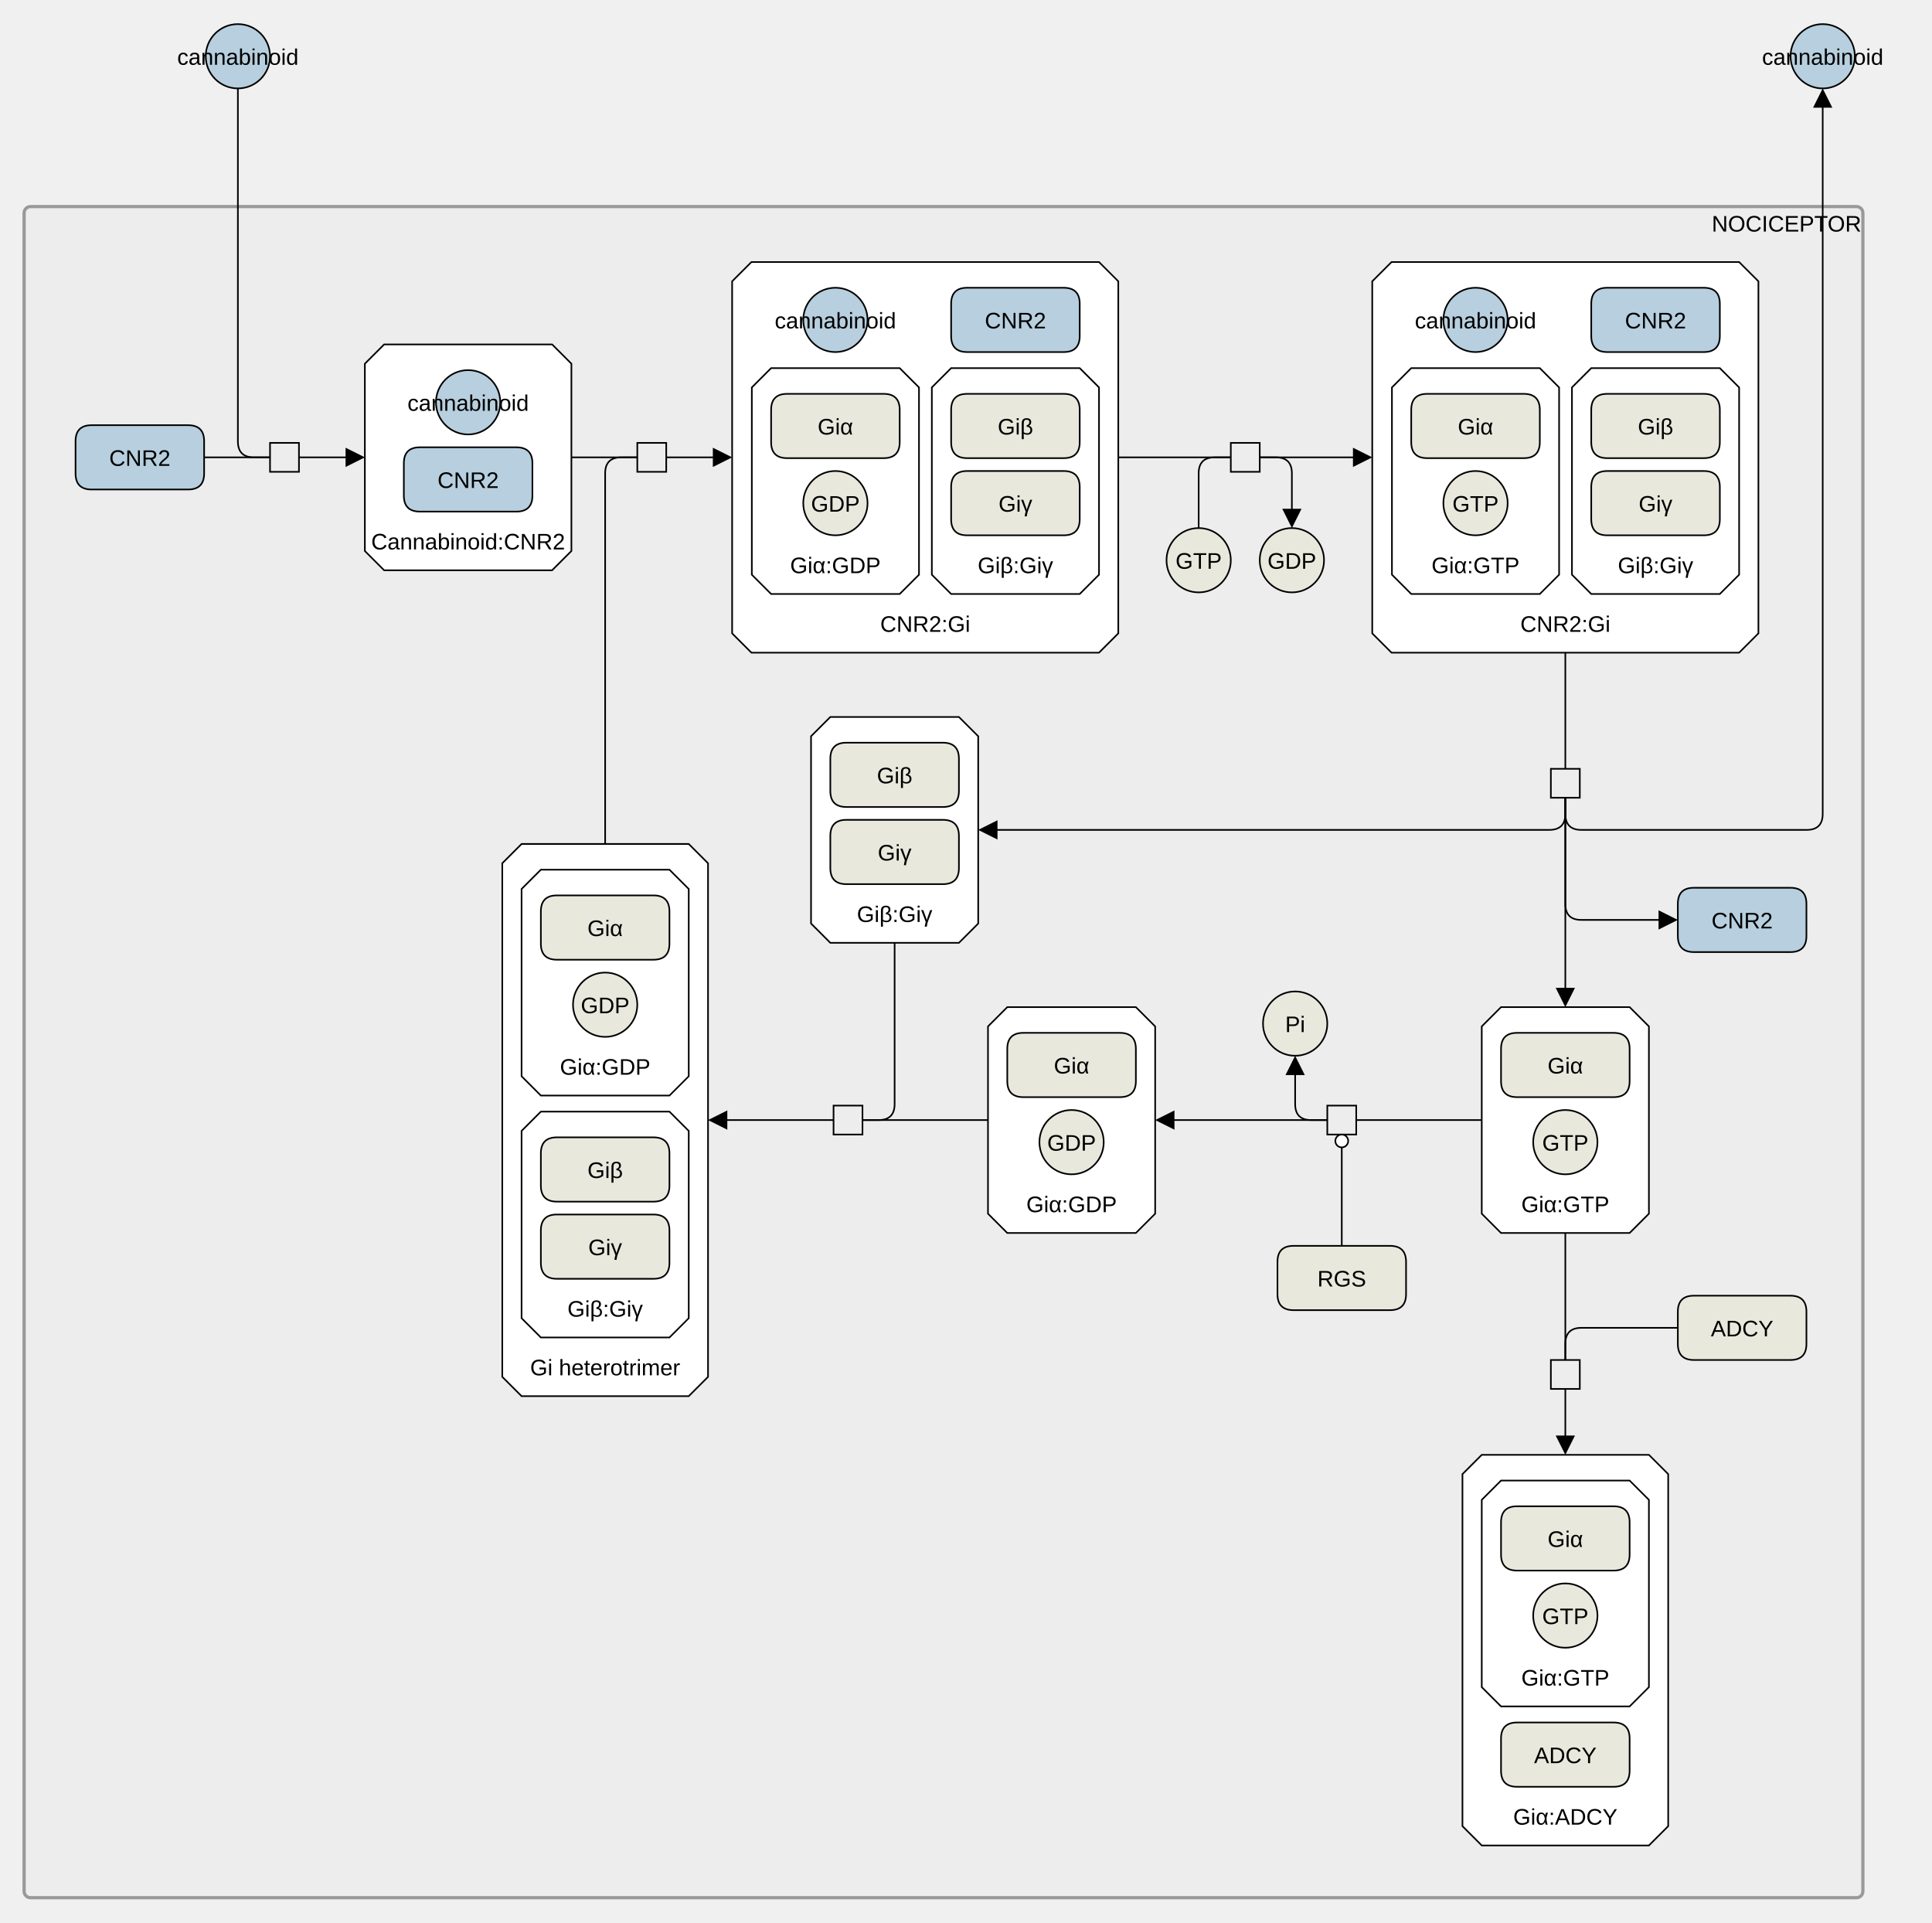
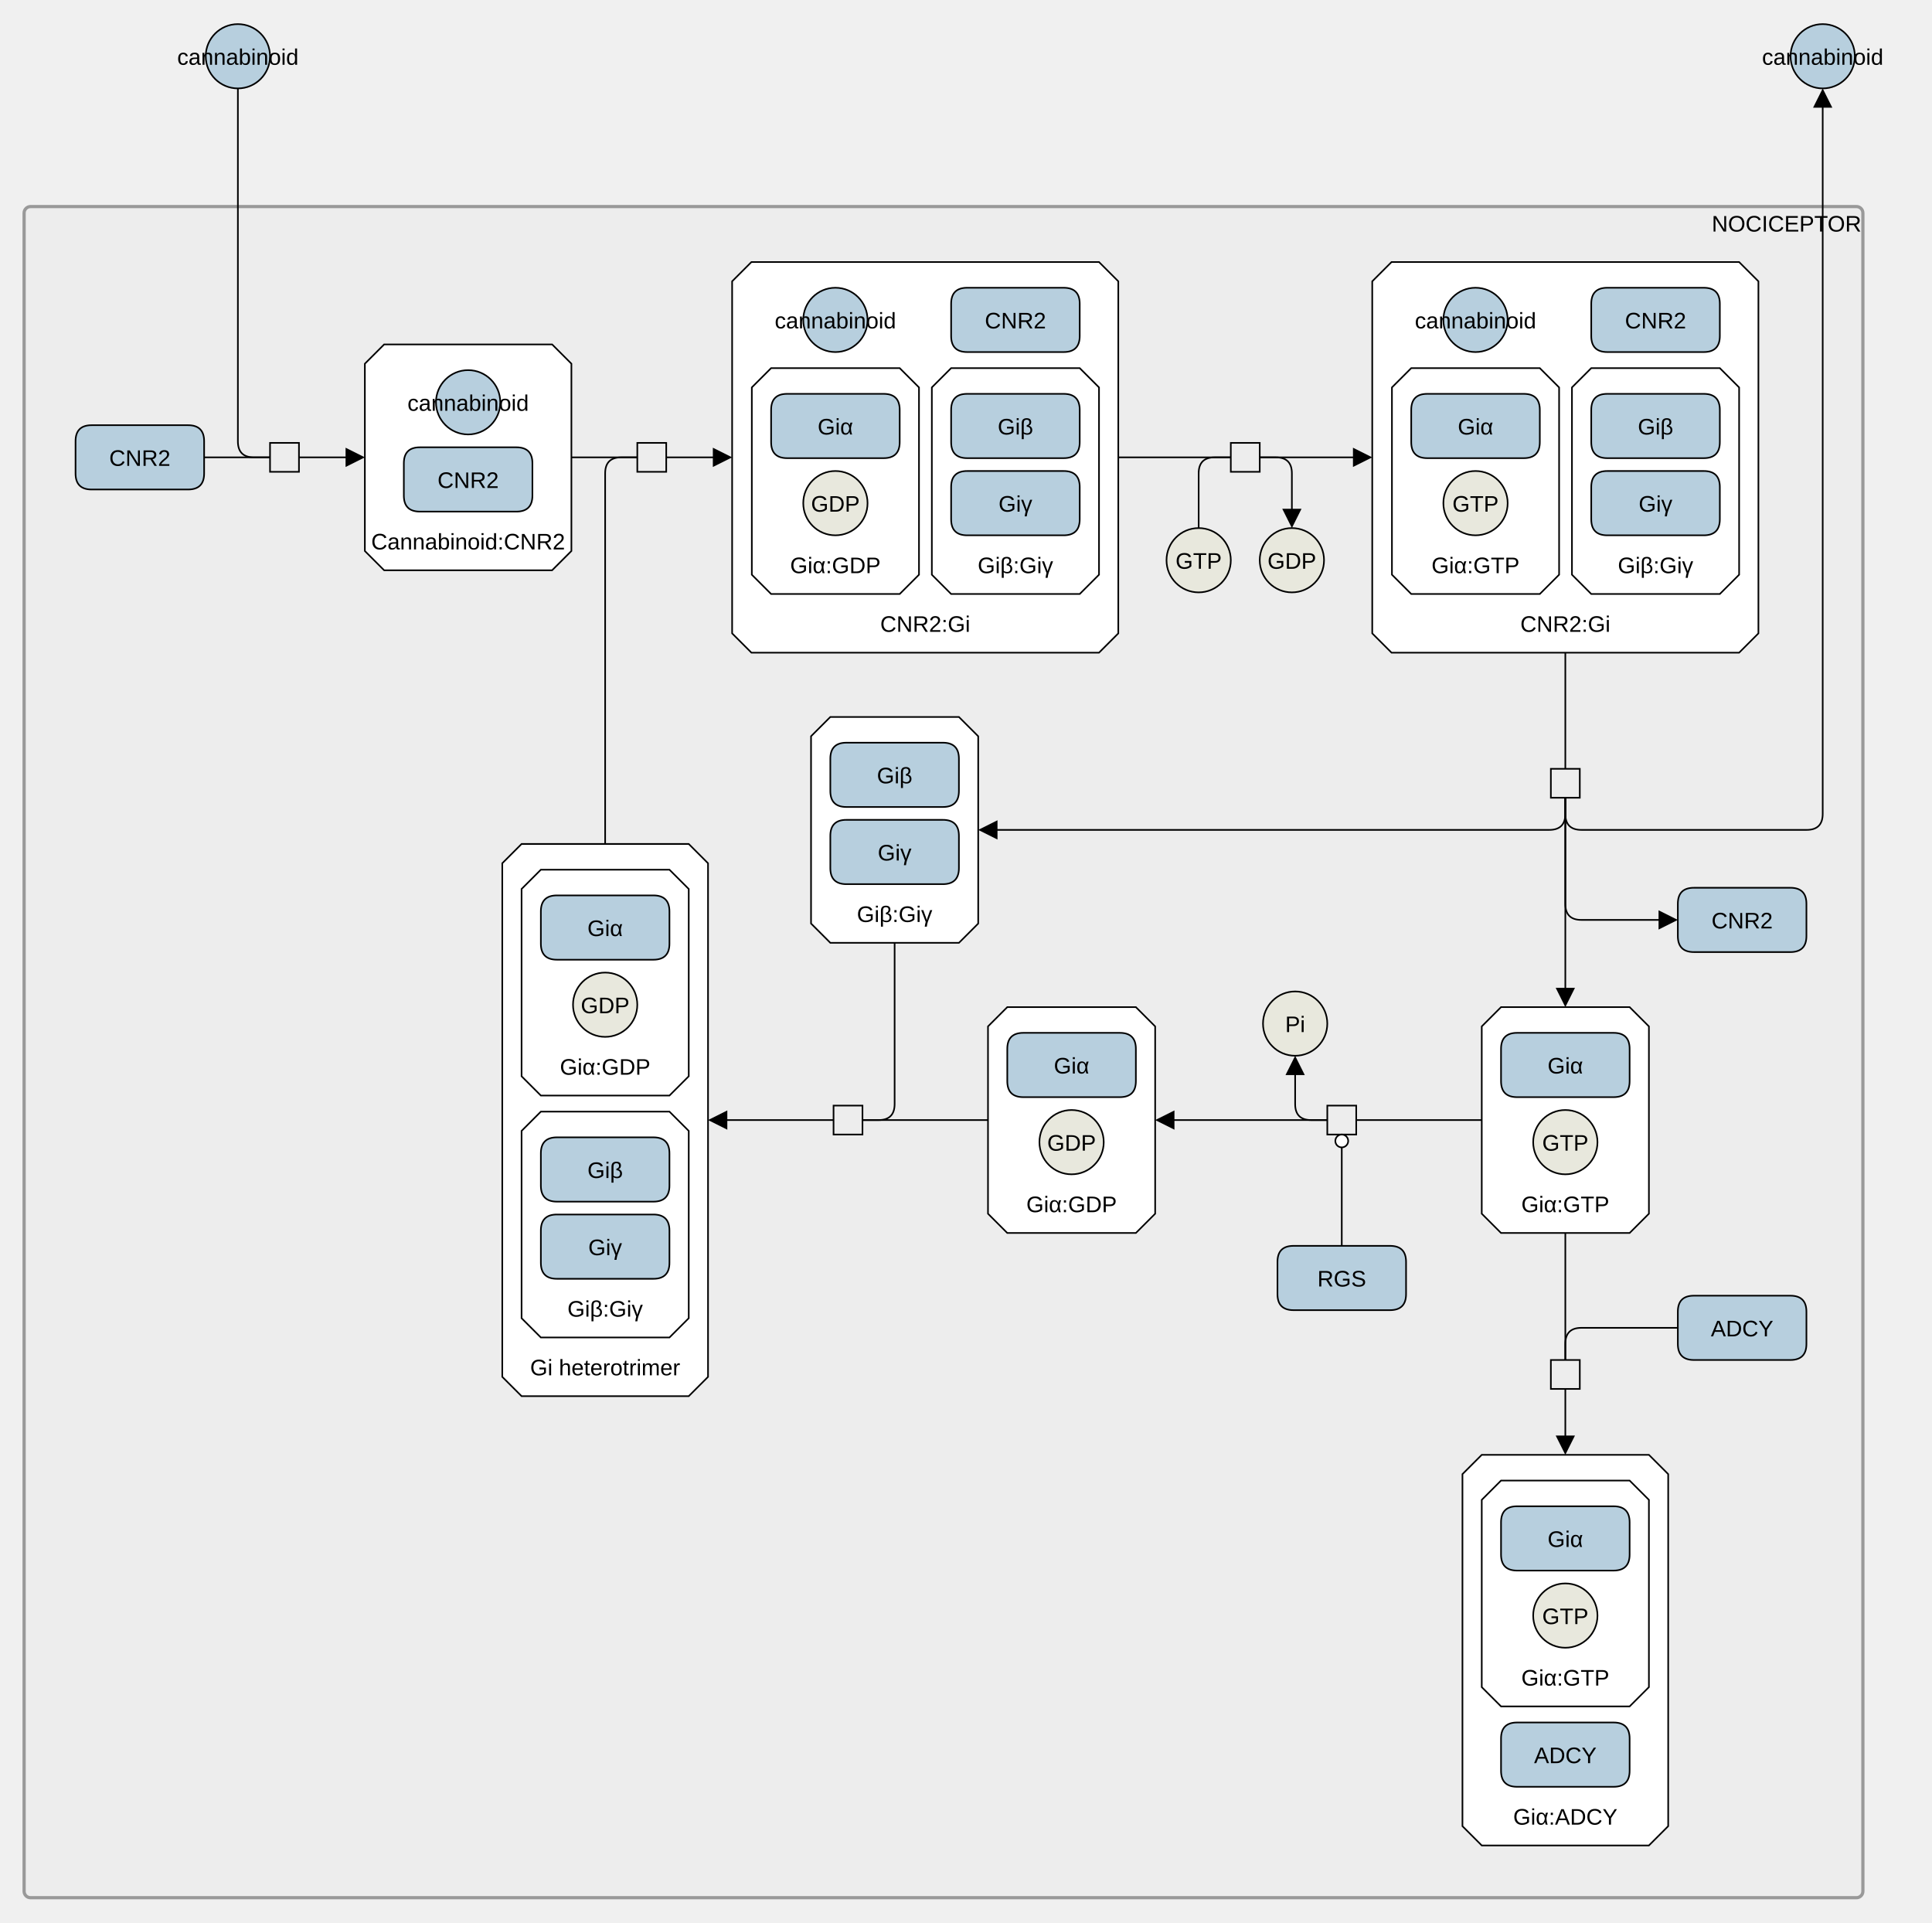
<svg xmlns="http://www.w3.org/2000/svg" width="1202" height="1196" viewBox="0 0 1202 1196" stroke-linecap="butt" stroke-miterlimit="10">
  <g transform="translate(-25,-25)">
    <path d="M40 157.5 C40 155.291 41.791 153.5 44 153.5 L1180 153.5 C1182.209 153.5 1184 155.291 1184 157.5 L1184 1201.5 C1184 1203.709 1182.209 1205.5 1180 1205.5 L44 1205.5 C41.791 1205.5 40 1203.709 40 1201.5 Z" fill="#999999" fill-opacity="0.031" stroke="none" />
    <path d="M40 157.5 C40 155.291 41.791 153.5 44 153.5 L1180 153.5 C1182.209 153.5 1184 155.291 1184 157.5 L1184 1201.5 C1184 1203.709 1182.209 1205.5 1180 1205.5 L44 1205.5 C41.791 1205.5 40 1203.709 40 1201.5 Z" fill="none" stroke="#999999" stroke-width="2" />
    <text x="1136.5" y="169.041" text-anchor="middle" font-family="'Dialog', Arial, Helvetica, sans-serif" font-size="14" fill="#000000" stroke="none" xml:space="preserve">NOCICEPTOR</text>
    <path d="M946.875 930 L1050.875 930 L1062.875 942 L1062.875 1161 L1050.875 1173 L946.875 1173 L934.875 1161 L934.875 942 Z" fill="#FFFFFF" stroke="none" />
    <path d="M946.875 930 L1050.875 930 L1062.875 942 L1062.875 1161 L1050.875 1173 L946.875 1173 L934.875 1161 L934.875 942 Z" fill="none" stroke="#000000" />
    <text x="998.875" y="1160.041" text-anchor="middle" font-family="'Dialog', Arial, Helvetica, sans-serif" font-size="14" fill="#000000" stroke="none" xml:space="preserve">Giα:ADCY</text>
-     <path d="M958.875 1106.5 Q958.875 1096.5 968.875 1096.5 L1028.875 1096.5 Q1038.875 1096.5 1038.875 1106.5 L1038.875 1126.5 Q1038.875 1136.5 1028.875 1136.5 L968.875 1136.5 Q958.875 1136.5 958.875 1126.5 Z" fill="#E8E8DD" stroke="none" />
+     <path d="M958.875 1106.5 Q958.875 1096.5 968.875 1096.5 L1028.875 1096.5 Q1038.875 1096.5 1038.875 1106.5 L1038.875 1126.5 Q1038.875 1136.5 1028.875 1136.5 L968.875 1136.5 Q958.875 1136.5 958.875 1126.5 Z" fill="#B7CFDE" stroke="none" />
    <path d="M958.875 1106.5 Q958.875 1096.5 968.875 1096.5 L1028.875 1096.5 Q1038.875 1096.5 1038.875 1106.5 L1038.875 1126.5 Q1038.875 1136.5 1028.875 1136.5 L968.875 1136.5 Q958.875 1136.5 958.875 1126.5 Z" fill="none" stroke="#000000" />
    <text x="998.875" y="1121.791" text-anchor="middle" font-family="'Dialog', Arial, Helvetica, sans-serif" font-size="14" fill="#000000" stroke="none" xml:space="preserve">ADCY</text>
    <path d="M958.875 946 L1038.875 946 L1050.875 958 L1050.875 1074.5 L1038.875 1086.5 L958.875 1086.5 L946.875 1074.5 L946.875 958 Z" fill="#FFFFFF" stroke="none" />
    <path d="M958.875 946 L1038.875 946 L1050.875 958 L1050.875 1074.5 L1038.875 1086.5 L958.875 1086.5 L946.875 1074.5 L946.875 958 Z" fill="none" stroke="#000000" />
    <text x="998.875" y="1073.541" text-anchor="middle" font-family="'Dialog', Arial, Helvetica, sans-serif" font-size="14" fill="#000000" stroke="none" xml:space="preserve">Giα:GTP</text>
-     <path d="M958.875 972 Q958.875 962 968.875 962 L1028.875 962 Q1038.875 962 1038.875 972 L1038.875 992 Q1038.875 1002 1028.875 1002 L968.875 1002 Q958.875 1002 958.875 992 Z" fill="#E8E8DD" stroke="none" />
+     <path d="M958.875 972 Q958.875 962 968.875 962 L1028.875 962 Q1038.875 962 1038.875 972 L1038.875 992 Q1038.875 1002 1028.875 1002 L968.875 1002 Q958.875 1002 958.875 992 Z" fill="#B7CFDE" stroke="none" />
    <path d="M958.875 972 Q958.875 962 968.875 962 L1028.875 962 Q1038.875 962 1038.875 972 L1038.875 992 Q1038.875 1002 1028.875 1002 L968.875 1002 Q958.875 1002 958.875 992 Z" fill="none" stroke="#000000" />
    <text x="998.875" y="987.291" text-anchor="middle" font-family="'Dialog', Arial, Helvetica, sans-serif" font-size="14" fill="#000000" stroke="none" xml:space="preserve">Giα</text>
    <path d="M978.875 1030 C978.875 1018.954 987.829 1010 998.875 1010 L998.875 1010 C1009.921 1010 1018.875 1018.954 1018.875 1030 L1018.875 1030 C1018.875 1041.046 1009.921 1050 998.875 1050 L998.875 1050 C987.829 1050 978.875 1041.046 978.875 1030 Z" fill="#E8E8DD" stroke="none" />
    <path d="M978.875 1030 C978.875 1018.954 987.829 1010 998.875 1010 L998.875 1010 C1009.921 1010 1018.875 1018.954 1018.875 1030 L1018.875 1030 C1018.875 1041.046 1009.921 1050 998.875 1050 L998.875 1050 C987.829 1050 978.875 1041.046 978.875 1030 Z" fill="none" stroke="#000000" />
    <text x="998.875" y="1035.291" text-anchor="middle" font-family="'Dialog', Arial, Helvetica, sans-serif" font-size="14" fill="#000000" stroke="none" xml:space="preserve">GTP</text>
    <path d="M890.75 188 L1107 188 L1119 200 L1119 419 L1107 431 L890.75 431 L878.75 419 L878.75 200 Z" fill="#FFFFFF" stroke="none" />
    <path d="M890.75 188 L1107 188 L1119 200 L1119 419 L1107 431 L890.75 431 L878.75 419 L878.75 200 Z" fill="none" stroke="#000000" />
    <text x="998.875" y="418.041" text-anchor="middle" font-family="'Dialog', Arial, Helvetica, sans-serif" font-size="14" fill="#000000" stroke="none" xml:space="preserve">CNR2:Gi</text>
    <path d="M1015 254 L1095 254 L1107 266 L1107 382.5 L1095 394.5 L1015 394.5 L1003 382.5 L1003 266 Z" fill="#FFFFFF" stroke="none" />
    <path d="M1015 254 L1095 254 L1107 266 L1107 382.5 L1095 394.5 L1015 394.5 L1003 382.5 L1003 266 Z" fill="none" stroke="#000000" />
    <text x="1055" y="381.541" text-anchor="middle" font-family="'Dialog', Arial, Helvetica, sans-serif" font-size="14" fill="#000000" stroke="none" xml:space="preserve">Giβ:Giγ</text>
-     <path d="M1015 280 Q1015 270 1025 270 L1085 270 Q1095 270 1095 280 L1095 300 Q1095 310 1085 310 L1025 310 Q1015 310 1015 300 Z" fill="#E8E8DD" stroke="none" />
+     <path d="M1015 280 Q1015 270 1025 270 L1085 270 Q1095 270 1095 280 L1095 300 Q1095 310 1085 310 L1025 310 Q1015 310 1015 300 Z" fill="#B7CFDE" stroke="none" />
    <path d="M1015 280 Q1015 270 1025 270 L1085 270 Q1095 270 1095 280 L1095 300 Q1095 310 1085 310 L1025 310 Q1015 310 1015 300 Z" fill="none" stroke="#000000" />
    <text x="1055" y="295.291" text-anchor="middle" font-family="'Dialog', Arial, Helvetica, sans-serif" font-size="14" fill="#000000" stroke="none" xml:space="preserve">Giβ</text>
-     <path d="M1015 328 Q1015 318 1025 318 L1085 318 Q1095 318 1095 328 L1095 348 Q1095 358 1085 358 L1025 358 Q1015 358 1015 348 Z" fill="#E8E8DD" stroke="none" />
+     <path d="M1015 328 Q1015 318 1025 318 L1085 318 Q1095 318 1095 328 L1095 348 Q1095 358 1085 358 L1025 358 Q1015 358 1015 348 Z" fill="#B7CFDE" stroke="none" />
    <path d="M1015 328 Q1015 318 1025 318 L1085 318 Q1095 318 1095 328 L1095 348 Q1095 358 1085 358 L1025 358 Q1015 358 1015 348 Z" fill="none" stroke="#000000" />
    <text x="1055" y="343.291" text-anchor="middle" font-family="'Dialog', Arial, Helvetica, sans-serif" font-size="14" fill="#000000" stroke="none" xml:space="preserve">Giγ</text>
    <path d="M903 254 L983 254 L995 266 L995 382.5 L983 394.5 L903 394.5 L891 382.5 L891 266 Z" fill="#FFFFFF" stroke="none" />
    <path d="M903 254 L983 254 L995 266 L995 382.5 L983 394.5 L903 394.5 L891 382.5 L891 266 Z" fill="none" stroke="#000000" />
    <text x="943" y="381.541" text-anchor="middle" font-family="'Dialog', Arial, Helvetica, sans-serif" font-size="14" fill="#000000" stroke="none" xml:space="preserve">Giα:GTP</text>
-     <path d="M903 280 Q903 270 913 270 L973 270 Q983 270 983 280 L983 300 Q983 310 973 310 L913 310 Q903 310 903 300 Z" fill="#E8E8DD" stroke="none" />
+     <path d="M903 280 Q903 270 913 270 L973 270 Q983 270 983 280 L983 300 Q983 310 973 310 L913 310 Q903 310 903 300 Z" fill="#B7CFDE" stroke="none" />
    <path d="M903 280 Q903 270 913 270 L973 270 Q983 270 983 280 L983 300 Q983 310 973 310 L913 310 Q903 310 903 300 Z" fill="none" stroke="#000000" />
    <text x="943" y="295.291" text-anchor="middle" font-family="'Dialog', Arial, Helvetica, sans-serif" font-size="14" fill="#000000" stroke="none" xml:space="preserve">Giα</text>
    <path d="M923 338 C923 326.954 931.954 318 943 318 L943 318 C954.046 318 963 326.954 963 338 L963 338 C963 349.046 954.046 358 943 358 L943 358 C931.954 358 923 349.046 923 338 Z" fill="#E8E8DD" stroke="none" />
    <path d="M923 338 C923 326.954 931.954 318 943 318 L943 318 C954.046 318 963 326.954 963 338 L963 338 C963 349.046 954.046 358 943 358 L943 358 C931.954 358 923 349.046 923 338 Z" fill="none" stroke="#000000" />
    <text x="943" y="343.291" text-anchor="middle" font-family="'Dialog', Arial, Helvetica, sans-serif" font-size="14" fill="#000000" stroke="none" xml:space="preserve">GTP</text>
    <path d="M1015 214 Q1015 204 1025 204 L1085 204 Q1095 204 1095 214 L1095 234 Q1095 244 1085 244 L1025 244 Q1015 244 1015 234 Z" fill="#B7CFDE" stroke="none" />
    <path d="M1015 214 Q1015 204 1025 204 L1085 204 Q1095 204 1095 214 L1095 234 Q1095 244 1085 244 L1025 244 Q1015 244 1015 234 Z" fill="none" stroke="#000000" />
    <text x="1055" y="229.291" text-anchor="middle" font-family="'Dialog', Arial, Helvetica, sans-serif" font-size="14" fill="#000000" stroke="none" xml:space="preserve">CNR2</text>
    <path d="M923 224 C923 212.954 931.954 204 943 204 L943 204 C954.046 204 963 212.954 963 224 L963 224 C963 235.046 954.046 244 943 244 L943 244 C931.954 244 923 235.046 923 224 Z" fill="#B7CFDE" stroke="none" />
    <path d="M923 224 C923 212.954 931.954 204 943 204 L943 204 C954.046 204 963 212.954 963 224 L963 224 C963 235.046 954.046 244 943 244 L943 244 C931.954 244 923 235.046 923 224 Z" fill="none" stroke="#000000" />
    <text x="943" y="229.291" text-anchor="middle" font-family="'Dialog', Arial, Helvetica, sans-serif" font-size="14" fill="#000000" stroke="none" xml:space="preserve">cannabinoid</text>
    <path d="M492.5 188 L708.75 188 L720.75 200 L720.75 419 L708.75 431 L492.5 431 L480.5 419 L480.5 200 Z" fill="#FFFFFF" stroke="none" />
    <path d="M492.5 188 L708.75 188 L720.75 200 L720.75 419 L708.75 431 L492.5 431 L480.5 419 L480.5 200 Z" fill="none" stroke="#000000" />
    <text x="600.625" y="418.041" text-anchor="middle" font-family="'Dialog', Arial, Helvetica, sans-serif" font-size="14" fill="#000000" stroke="none" xml:space="preserve">CNR2:Gi</text>
    <path d="M504.75 254 L584.75 254 L596.75 266 L596.75 382.5 L584.75 394.5 L504.75 394.5 L492.75 382.5 L492.75 266 Z" fill="#FFFFFF" stroke="none" />
    <path d="M504.75 254 L584.75 254 L596.75 266 L596.75 382.5 L584.75 394.5 L504.75 394.5 L492.75 382.5 L492.75 266 Z" fill="none" stroke="#000000" />
    <text x="544.75" y="381.541" text-anchor="middle" font-family="'Dialog', Arial, Helvetica, sans-serif" font-size="14" fill="#000000" stroke="none" xml:space="preserve">Giα:GDP</text>
-     <path d="M504.75 280 Q504.75 270 514.75 270 L574.75 270 Q584.75 270 584.75 280 L584.75 300 Q584.75 310 574.75 310 L514.75 310 Q504.75 310 504.75 300 Z" fill="#E8E8DD" stroke="none" />
+     <path d="M504.75 280 Q504.75 270 514.75 270 L574.75 270 Q584.75 270 584.75 280 L584.75 300 Q584.75 310 574.75 310 L514.75 310 Q504.75 310 504.75 300 Z" fill="#B7CFDE" stroke="none" />
    <path d="M504.75 280 Q504.75 270 514.75 270 L574.75 270 Q584.75 270 584.75 280 L584.75 300 Q584.75 310 574.75 310 L514.75 310 Q504.75 310 504.75 300 Z" fill="none" stroke="#000000" />
    <text x="544.75" y="295.291" text-anchor="middle" font-family="'Dialog', Arial, Helvetica, sans-serif" font-size="14" fill="#000000" stroke="none" xml:space="preserve">Giα</text>
    <path d="M524.75 338 C524.75 326.954 533.704 318 544.75 318 L544.75 318 C555.796 318 564.75 326.954 564.75 338 L564.75 338 C564.75 349.046 555.796 358 544.75 358 L544.75 358 C533.704 358 524.75 349.046 524.75 338 Z" fill="#E8E8DD" stroke="none" />
    <path d="M524.75 338 C524.75 326.954 533.704 318 544.75 318 L544.75 318 C555.796 318 564.75 326.954 564.75 338 L564.75 338 C564.75 349.046 555.796 358 544.75 358 L544.75 358 C533.704 358 524.75 349.046 524.75 338 Z" fill="none" stroke="#000000" />
    <text x="544.75" y="343.291" text-anchor="middle" font-family="'Dialog', Arial, Helvetica, sans-serif" font-size="14" fill="#000000" stroke="none" xml:space="preserve">GDP</text>
    <path d="M616.75 254 L696.75 254 L708.75 266 L708.75 382.5 L696.75 394.5 L616.75 394.5 L604.75 382.5 L604.75 266 Z" fill="#FFFFFF" stroke="none" />
    <path d="M616.75 254 L696.75 254 L708.75 266 L708.75 382.5 L696.75 394.5 L616.75 394.5 L604.75 382.5 L604.75 266 Z" fill="none" stroke="#000000" />
    <text x="656.75" y="381.541" text-anchor="middle" font-family="'Dialog', Arial, Helvetica, sans-serif" font-size="14" fill="#000000" stroke="none" xml:space="preserve">Giβ:Giγ</text>
-     <path d="M616.75 280 Q616.75 270 626.75 270 L686.75 270 Q696.75 270 696.75 280 L696.75 300 Q696.75 310 686.75 310 L626.75 310 Q616.75 310 616.75 300 Z" fill="#E8E8DD" stroke="none" />
+     <path d="M616.75 280 Q616.75 270 626.75 270 L686.75 270 Q696.75 270 696.75 280 L696.75 300 Q696.75 310 686.75 310 L626.75 310 Q616.75 310 616.75 300 Z" fill="#B7CFDE" stroke="none" />
    <path d="M616.75 280 Q616.75 270 626.75 270 L686.75 270 Q696.75 270 696.75 280 L696.75 300 Q696.75 310 686.75 310 L626.75 310 Q616.75 310 616.75 300 Z" fill="none" stroke="#000000" />
    <text x="656.75" y="295.291" text-anchor="middle" font-family="'Dialog', Arial, Helvetica, sans-serif" font-size="14" fill="#000000" stroke="none" xml:space="preserve">Giβ</text>
-     <path d="M616.75 328 Q616.75 318 626.75 318 L686.75 318 Q696.75 318 696.75 328 L696.75 348 Q696.75 358 686.75 358 L626.75 358 Q616.75 358 616.75 348 Z" fill="#E8E8DD" stroke="none" />
+     <path d="M616.75 328 Q616.75 318 626.75 318 L686.75 318 Q696.75 318 696.75 328 L696.75 348 Q696.75 358 686.75 358 L626.75 358 Q616.75 358 616.75 348 Z" fill="#B7CFDE" stroke="none" />
    <path d="M616.75 328 Q616.75 318 626.75 318 L686.75 318 Q696.75 318 696.75 328 L696.75 348 Q696.75 358 686.75 358 L626.75 358 Q616.75 358 616.75 348 Z" fill="none" stroke="#000000" />
    <text x="656.75" y="343.291" text-anchor="middle" font-family="'Dialog', Arial, Helvetica, sans-serif" font-size="14" fill="#000000" stroke="none" xml:space="preserve">Giγ</text>
    <path d="M616.75 214 Q616.75 204 626.75 204 L686.75 204 Q696.75 204 696.75 214 L696.75 234 Q696.75 244 686.75 244 L626.75 244 Q616.75 244 616.75 234 Z" fill="#B7CFDE" stroke="none" />
    <path d="M616.75 214 Q616.75 204 626.75 204 L686.75 204 Q696.75 204 696.75 214 L696.75 234 Q696.75 244 686.75 244 L626.75 244 Q616.75 244 616.75 234 Z" fill="none" stroke="#000000" />
    <text x="656.75" y="229.291" text-anchor="middle" font-family="'Dialog', Arial, Helvetica, sans-serif" font-size="14" fill="#000000" stroke="none" xml:space="preserve">CNR2</text>
    <path d="M524.75 224 C524.75 212.954 533.704 204 544.75 204 L544.75 204 C555.796 204 564.75 212.954 564.75 224 L564.75 224 C564.75 235.046 555.796 244 544.75 244 L544.75 244 C533.704 244 524.75 235.046 524.75 224 Z" fill="#B7CFDE" stroke="none" />
    <path d="M524.75 224 C524.75 212.954 533.704 204 544.75 204 L544.75 204 C555.796 204 564.75 212.954 564.75 224 L564.75 224 C564.75 235.046 555.796 244 544.75 244 L544.75 244 C533.704 244 524.75 235.046 524.75 224 Z" fill="none" stroke="#000000" />
    <text x="544.75" y="229.291" text-anchor="middle" font-family="'Dialog', Arial, Helvetica, sans-serif" font-size="14" fill="#000000" stroke="none" xml:space="preserve">cannabinoid</text>
    <path d="M264 239.25 L368.5 239.25 L380.5 251.25 L380.5 367.75 L368.5 379.75 L264 379.75 L252 367.75 L252 251.25 Z" fill="#FFFFFF" stroke="none" />
    <path d="M264 239.25 L368.5 239.25 L380.5 251.25 L380.5 367.75 L368.5 379.75 L264 379.75 L252 367.75 L252 251.25 Z" fill="none" stroke="#000000" />
    <text x="316.25" y="366.791" text-anchor="middle" font-family="'Dialog', Arial, Helvetica, sans-serif" font-size="14" fill="#000000" stroke="none" xml:space="preserve">Cannabinoid:CNR2</text>
    <path d="M296.25 275.25 C296.25 264.204 305.204 255.25 316.25 255.25 L316.25 255.25 C327.296 255.25 336.25 264.204 336.25 275.25 L336.25 275.25 C336.25 286.296 327.296 295.25 316.25 295.25 L316.25 295.25 C305.204 295.25 296.25 286.296 296.25 275.25 Z" fill="#B7CFDE" stroke="none" />
    <path d="M296.25 275.25 C296.25 264.204 305.204 255.25 316.25 255.25 L316.25 255.25 C327.296 255.25 336.25 264.204 336.25 275.25 L336.25 275.25 C336.25 286.296 327.296 295.25 316.25 295.25 L316.25 295.25 C305.204 295.25 296.25 286.296 296.25 275.25 Z" fill="none" stroke="#000000" />
    <text x="316.25" y="280.541" text-anchor="middle" font-family="'Dialog', Arial, Helvetica, sans-serif" font-size="14" fill="#000000" stroke="none" xml:space="preserve">cannabinoid</text>
    <path d="M276.25 313.25 Q276.25 303.25 286.25 303.25 L346.25 303.25 Q356.25 303.25 356.25 313.25 L356.25 333.25 Q356.25 343.25 346.25 343.25 L286.25 343.25 Q276.25 343.25 276.25 333.25 Z" fill="#B7CFDE" stroke="none" />
    <path d="M276.25 313.25 Q276.25 303.25 286.25 303.25 L346.25 303.25 Q356.25 303.25 356.25 313.25 L356.25 333.25 Q356.25 343.25 346.25 343.25 L286.25 343.25 Q276.25 343.25 276.25 333.25 Z" fill="none" stroke="#000000" />
    <text x="316.25" y="328.541" text-anchor="middle" font-family="'Dialog', Arial, Helvetica, sans-serif" font-size="14" fill="#000000" stroke="none" xml:space="preserve">CNR2</text>
    <path d="M349.5 550 L453.5 550 L465.5 562 L465.5 881.5 L453.5 893.5 L349.5 893.5 L337.5 881.5 L337.5 562 Z" fill="#FFFFFF" stroke="none" />
    <path d="M349.5 550 L453.5 550 L465.5 562 L465.5 881.5 L453.5 893.5 L349.5 893.5 L337.5 881.5 L337.5 562 Z" fill="none" stroke="#000000" />
    <text x="401.5" y="880.541" text-anchor="middle" font-family="'Dialog', Arial, Helvetica, sans-serif" font-size="14" fill="#000000" stroke="none" xml:space="preserve">Gi heterotrimer</text>
    <path d="M361.5 566 L441.5 566 L453.5 578 L453.5 694.5 L441.5 706.5 L361.5 706.5 L349.5 694.5 L349.5 578 Z" fill="#FFFFFF" stroke="none" />
    <path d="M361.5 566 L441.5 566 L453.5 578 L453.5 694.5 L441.5 706.5 L361.5 706.5 L349.5 694.5 L349.5 578 Z" fill="none" stroke="#000000" />
    <text x="401.5" y="693.541" text-anchor="middle" font-family="'Dialog', Arial, Helvetica, sans-serif" font-size="14" fill="#000000" stroke="none" xml:space="preserve">Giα:GDP</text>
-     <path d="M361.5 592 Q361.5 582 371.5 582 L431.5 582 Q441.5 582 441.5 592 L441.5 612 Q441.5 622 431.5 622 L371.5 622 Q361.5 622 361.5 612 Z" fill="#E8E8DD" stroke="none" />
+     <path d="M361.5 592 Q361.5 582 371.5 582 L431.5 582 Q441.5 582 441.5 592 L441.5 612 Q441.5 622 431.5 622 L371.5 622 Q361.5 622 361.5 612 Z" fill="#B7CFDE" stroke="none" />
    <path d="M361.5 592 Q361.5 582 371.5 582 L431.5 582 Q441.5 582 441.5 592 L441.5 612 Q441.5 622 431.5 622 L371.5 622 Q361.5 622 361.5 612 Z" fill="none" stroke="#000000" />
    <text x="401.5" y="607.291" text-anchor="middle" font-family="'Dialog', Arial, Helvetica, sans-serif" font-size="14" fill="#000000" stroke="none" xml:space="preserve">Giα</text>
    <path d="M381.5 650 C381.5 638.954 390.454 630 401.5 630 L401.5 630 C412.546 630 421.5 638.954 421.5 650 L421.5 650 C421.5 661.046 412.546 670 401.5 670 L401.5 670 C390.454 670 381.5 661.046 381.5 650 Z" fill="#E8E8DD" stroke="none" />
    <path d="M381.5 650 C381.5 638.954 390.454 630 401.5 630 L401.5 630 C412.546 630 421.5 638.954 421.5 650 L421.5 650 C421.5 661.046 412.546 670 401.5 670 L401.5 670 C390.454 670 381.5 661.046 381.5 650 Z" fill="none" stroke="#000000" />
    <text x="401.5" y="655.291" text-anchor="middle" font-family="'Dialog', Arial, Helvetica, sans-serif" font-size="14" fill="#000000" stroke="none" xml:space="preserve">GDP</text>
    <path d="M361.5 716.5 L441.5 716.5 L453.5 728.5 L453.5 845 L441.5 857 L361.5 857 L349.5 845 L349.5 728.5 Z" fill="#FFFFFF" stroke="none" />
    <path d="M361.5 716.5 L441.5 716.5 L453.5 728.5 L453.5 845 L441.5 857 L361.5 857 L349.5 845 L349.5 728.5 Z" fill="none" stroke="#000000" />
    <text x="401.5" y="844.041" text-anchor="middle" font-family="'Dialog', Arial, Helvetica, sans-serif" font-size="14" fill="#000000" stroke="none" xml:space="preserve">Giβ:Giγ</text>
-     <path d="M361.5 742.5 Q361.5 732.5 371.5 732.5 L431.5 732.5 Q441.5 732.5 441.5 742.5 L441.5 762.5 Q441.5 772.5 431.5 772.5 L371.5 772.5 Q361.5 772.5 361.5 762.5 Z" fill="#E8E8DD" stroke="none" />
+     <path d="M361.5 742.5 Q361.5 732.5 371.5 732.5 L431.5 732.5 Q441.5 732.5 441.5 742.5 L441.5 762.5 Q441.5 772.5 431.5 772.5 L371.5 772.5 Q361.5 772.5 361.5 762.5 Z" fill="#B7CFDE" stroke="none" />
    <path d="M361.5 742.5 Q361.5 732.5 371.5 732.5 L431.5 732.5 Q441.5 732.5 441.5 742.5 L441.5 762.5 Q441.5 772.5 431.5 772.5 L371.5 772.5 Q361.5 772.5 361.5 762.5 Z" fill="none" stroke="#000000" />
    <text x="401.5" y="757.791" text-anchor="middle" font-family="'Dialog', Arial, Helvetica, sans-serif" font-size="14" fill="#000000" stroke="none" xml:space="preserve">Giβ</text>
-     <path d="M361.5 790.5 Q361.5 780.5 371.5 780.5 L431.5 780.5 Q441.5 780.5 441.5 790.5 L441.5 810.5 Q441.5 820.5 431.5 820.5 L371.5 820.5 Q361.5 820.5 361.5 810.5 Z" fill="#E8E8DD" stroke="none" />
+     <path d="M361.5 790.5 Q361.5 780.5 371.5 780.5 L431.5 780.5 Q441.5 780.5 441.5 790.5 L441.5 810.5 Q441.5 820.5 431.5 820.5 L371.5 820.5 Q361.5 820.5 361.5 810.5 Z" fill="#B7CFDE" stroke="none" />
    <path d="M361.5 790.5 Q361.5 780.5 371.5 780.5 L431.5 780.5 Q441.5 780.5 441.5 790.5 L441.5 810.5 Q441.5 820.5 431.5 820.5 L371.5 820.5 Q361.5 820.5 361.5 810.5 Z" fill="none" stroke="#000000" />
    <text x="401.5" y="805.791" text-anchor="middle" font-family="'Dialog', Arial, Helvetica, sans-serif" font-size="14" fill="#000000" stroke="none" xml:space="preserve">Giγ</text>
    <path d="M541.594 471 L621.594 471 L633.594 483 L633.594 599.5 L621.594 611.5 L541.594 611.5 L529.594 599.5 L529.594 483 Z" fill="#FFFFFF" stroke="none" />
    <path d="M541.594 471 L621.594 471 L633.594 483 L633.594 599.5 L621.594 611.5 L541.594 611.5 L529.594 599.5 L529.594 483 Z" fill="none" stroke="#000000" />
    <text x="581.594" y="598.541" text-anchor="middle" font-family="'Dialog', Arial, Helvetica, sans-serif" font-size="14" fill="#000000" stroke="none" xml:space="preserve">Giβ:Giγ</text>
-     <path d="M541.594 545 Q541.594 535 551.594 535 L611.594 535 Q621.594 535 621.594 545 L621.594 565 Q621.594 575 611.594 575 L551.594 575 Q541.594 575 541.594 565 Z" fill="#E8E8DD" stroke="none" />
+     <path d="M541.594 545 Q541.594 535 551.594 535 L611.594 535 Q621.594 535 621.594 545 L621.594 565 Q621.594 575 611.594 575 L551.594 575 Q541.594 575 541.594 565 Z" fill="#B7CFDE" stroke="none" />
    <path d="M541.594 545 Q541.594 535 551.594 535 L611.594 535 Q621.594 535 621.594 545 L621.594 565 Q621.594 575 611.594 575 L551.594 575 Q541.594 575 541.594 565 Z" fill="none" stroke="#000000" />
    <text x="581.594" y="560.291" text-anchor="middle" font-family="'Dialog', Arial, Helvetica, sans-serif" font-size="14" fill="#000000" stroke="none" xml:space="preserve">Giγ</text>
-     <path d="M541.594 497 Q541.594 487 551.594 487 L611.594 487 Q621.594 487 621.594 497 L621.594 517 Q621.594 527 611.594 527 L551.594 527 Q541.594 527 541.594 517 Z" fill="#E8E8DD" stroke="none" />
+     <path d="M541.594 497 Q541.594 487 551.594 487 L611.594 487 Q621.594 487 621.594 497 L621.594 517 Q621.594 527 611.594 527 L551.594 527 Q541.594 527 541.594 517 Z" fill="#B7CFDE" stroke="none" />
    <path d="M541.594 497 Q541.594 487 551.594 487 L611.594 487 Q621.594 487 621.594 497 L621.594 517 Q621.594 527 611.594 527 L551.594 527 Q541.594 527 541.594 517 Z" fill="none" stroke="#000000" />
    <text x="581.594" y="512.291" text-anchor="middle" font-family="'Dialog', Arial, Helvetica, sans-serif" font-size="14" fill="#000000" stroke="none" xml:space="preserve">Giβ</text>
    <path d="M808.75 373.5 C808.75 362.454 817.704 353.5 828.75 353.5 L828.75 353.5 C839.796 353.5 848.75 362.454 848.75 373.5 L848.75 373.5 C848.75 384.546 839.796 393.5 828.75 393.5 L828.75 393.5 C817.704 393.5 808.75 384.546 808.75 373.5 Z" fill="#E8E8DD" stroke="none" />
    <path d="M808.75 373.5 C808.75 362.454 817.704 353.5 828.75 353.5 L828.75 353.5 C839.796 353.5 848.75 362.454 848.75 373.5 L848.75 373.5 C848.75 384.546 839.796 393.5 828.75 393.5 L828.75 393.5 C817.704 393.5 808.75 384.546 808.75 373.5 Z" fill="none" stroke="#000000" />
    <text x="828.75" y="378.791" text-anchor="middle" font-family="'Dialog', Arial, Helvetica, sans-serif" font-size="14" fill="#000000" stroke="none" xml:space="preserve">GDP</text>
    <path d="M750.75 373.5 C750.75 362.454 759.704 353.5 770.75 353.5 L770.75 353.5 C781.796 353.5 790.75 362.454 790.75 373.5 L790.75 373.5 C790.75 384.546 781.796 393.5 770.75 393.5 L770.75 393.5 C759.704 393.5 750.75 384.546 750.75 373.5 Z" fill="#E8E8DD" stroke="none" />
    <path d="M750.75 373.5 C750.75 362.454 759.704 353.5 770.75 353.5 L770.75 353.5 C781.796 353.5 790.75 362.454 790.75 373.5 L790.75 373.5 C790.75 384.546 781.796 393.5 770.75 393.5 L770.75 393.5 C759.704 393.5 750.75 384.546 750.75 373.5 Z" fill="none" stroke="#000000" />
    <text x="770.75" y="378.791" text-anchor="middle" font-family="'Dialog', Arial, Helvetica, sans-serif" font-size="14" fill="#000000" stroke="none" xml:space="preserve">GTP</text>
    <path d="M1068.875 587.25 Q1068.875 577.25 1078.875 577.25 L1138.875 577.25 Q1148.875 577.25 1148.875 587.25 L1148.875 607.25 Q1148.875 617.25 1138.875 617.25 L1078.875 617.25 Q1068.875 617.25 1068.875 607.25 Z" fill="#B7CFDE" stroke="none" />
    <path d="M1068.875 587.25 Q1068.875 577.25 1078.875 577.25 L1138.875 577.25 Q1148.875 577.25 1148.875 587.25 L1148.875 607.25 Q1148.875 617.25 1138.875 617.25 L1078.875 617.25 Q1068.875 617.25 1068.875 607.25 Z" fill="none" stroke="#000000" />
    <text x="1108.875" y="602.541" text-anchor="middle" font-family="'Dialog', Arial, Helvetica, sans-serif" font-size="14" fill="#000000" stroke="none" xml:space="preserve">CNR2</text>
    <path d="M810.781 661.75 C810.781 650.704 819.735 641.75 830.781 641.75 L830.781 641.75 C841.827 641.75 850.781 650.704 850.781 661.75 L850.781 661.75 C850.781 672.796 841.827 681.75 830.781 681.75 L830.781 681.75 C819.735 681.75 810.781 672.796 810.781 661.75 Z" fill="#E8E8DD" stroke="none" />
    <path d="M810.781 661.75 C810.781 650.704 819.735 641.75 830.781 641.75 L830.781 641.75 C841.827 641.75 850.781 650.704 850.781 661.75 L850.781 661.75 C850.781 672.796 841.827 681.75 830.781 681.75 L830.781 681.75 C819.735 681.75 810.781 672.796 810.781 661.75 Z" fill="none" stroke="#000000" />
    <text x="830.781" y="667.041" text-anchor="middle" font-family="'Dialog', Arial, Helvetica, sans-serif" font-size="14" fill="#000000" stroke="none" xml:space="preserve">Pi</text>
    <path d="M958.875 651.5 L1038.875 651.5 L1050.875 663.5 L1050.875 780 L1038.875 792 L958.875 792 L946.875 780 L946.875 663.5 Z" fill="#FFFFFF" stroke="none" />
    <path d="M958.875 651.5 L1038.875 651.5 L1050.875 663.5 L1050.875 780 L1038.875 792 L958.875 792 L946.875 780 L946.875 663.5 Z" fill="none" stroke="#000000" />
    <text x="998.875" y="779.041" text-anchor="middle" font-family="'Dialog', Arial, Helvetica, sans-serif" font-size="14" fill="#000000" stroke="none" xml:space="preserve">Giα:GTP</text>
-     <path d="M958.875 677.5 Q958.875 667.5 968.875 667.5 L1028.875 667.5 Q1038.875 667.5 1038.875 677.5 L1038.875 697.5 Q1038.875 707.5 1028.875 707.5 L968.875 707.5 Q958.875 707.5 958.875 697.5 Z" fill="#E8E8DD" stroke="none" />
+     <path d="M958.875 677.5 Q958.875 667.5 968.875 667.5 L1028.875 667.5 Q1038.875 667.5 1038.875 677.5 L1038.875 697.5 Q1038.875 707.5 1028.875 707.5 L968.875 707.5 Q958.875 707.5 958.875 697.5 Z" fill="#B7CFDE" stroke="none" />
    <path d="M958.875 677.5 Q958.875 667.5 968.875 667.5 L1028.875 667.5 Q1038.875 667.5 1038.875 677.5 L1038.875 697.5 Q1038.875 707.5 1028.875 707.5 L968.875 707.5 Q958.875 707.5 958.875 697.5 Z" fill="none" stroke="#000000" />
    <text x="998.875" y="692.791" text-anchor="middle" font-family="'Dialog', Arial, Helvetica, sans-serif" font-size="14" fill="#000000" stroke="none" xml:space="preserve">Giα</text>
    <path d="M978.875 735.5 C978.875 724.454 987.829 715.5 998.875 715.5 L998.875 715.5 C1009.921 715.5 1018.875 724.454 1018.875 735.5 L1018.875 735.5 C1018.875 746.546 1009.921 755.5 998.875 755.5 L998.875 755.5 C987.829 755.5 978.875 746.546 978.875 735.5 Z" fill="#E8E8DD" stroke="none" />
    <path d="M978.875 735.5 C978.875 724.454 987.829 715.5 998.875 715.5 L998.875 715.5 C1009.921 715.5 1018.875 724.454 1018.875 735.5 L1018.875 735.5 C1018.875 746.546 1009.921 755.5 998.875 755.5 L998.875 755.5 C987.829 755.5 978.875 746.546 978.875 735.5 Z" fill="none" stroke="#000000" />
    <text x="998.875" y="740.791" text-anchor="middle" font-family="'Dialog', Arial, Helvetica, sans-serif" font-size="14" fill="#000000" stroke="none" xml:space="preserve">GTP</text>
    <path d="M651.688 651.5 L731.688 651.5 L743.688 663.5 L743.688 780 L731.688 792 L651.688 792 L639.688 780 L639.688 663.5 Z" fill="#FFFFFF" stroke="none" />
    <path d="M651.688 651.5 L731.688 651.5 L743.688 663.5 L743.688 780 L731.688 792 L651.688 792 L639.688 780 L639.688 663.5 Z" fill="none" stroke="#000000" />
    <text x="691.688" y="779.041" text-anchor="middle" font-family="'Dialog', Arial, Helvetica, sans-serif" font-size="14" fill="#000000" stroke="none" xml:space="preserve">Giα:GDP</text>
-     <path d="M651.688 677.5 Q651.688 667.5 661.688 667.5 L721.688 667.5 Q731.688 667.5 731.688 677.5 L731.688 697.5 Q731.688 707.5 721.688 707.5 L661.688 707.5 Q651.688 707.5 651.688 697.5 Z" fill="#E8E8DD" stroke="none" />
+     <path d="M651.688 677.5 Q651.688 667.5 661.688 667.5 L721.688 667.5 Q731.688 667.5 731.688 677.5 L731.688 697.5 Q731.688 707.5 721.688 707.5 L661.688 707.5 Q651.688 707.5 651.688 697.5 Z" fill="#B7CFDE" stroke="none" />
    <path d="M651.688 677.5 Q651.688 667.5 661.688 667.5 L721.688 667.5 Q731.688 667.5 731.688 677.5 L731.688 697.5 Q731.688 707.5 721.688 707.5 L661.688 707.5 Q651.688 707.5 651.688 697.5 Z" fill="none" stroke="#000000" />
    <text x="691.688" y="692.791" text-anchor="middle" font-family="'Dialog', Arial, Helvetica, sans-serif" font-size="14" fill="#000000" stroke="none" xml:space="preserve">Giα</text>
    <path d="M671.688 735.5 C671.688 724.454 680.641 715.5 691.688 715.5 L691.688 715.5 C702.734 715.5 711.688 724.454 711.688 735.5 L711.688 735.5 C711.688 746.546 702.734 755.5 691.688 755.5 L691.688 755.5 C680.641 755.5 671.688 746.546 671.688 735.5 Z" fill="#E8E8DD" stroke="none" />
    <path d="M671.688 735.5 C671.688 724.454 680.641 715.5 691.688 715.5 L691.688 715.5 C702.734 715.5 711.688 724.454 711.688 735.5 L711.688 735.5 C711.688 746.546 702.734 755.5 691.688 755.5 L691.688 755.5 C680.641 755.5 671.688 746.546 671.688 735.5 Z" fill="none" stroke="#000000" />
    <text x="691.688" y="740.791" text-anchor="middle" font-family="'Dialog', Arial, Helvetica, sans-serif" font-size="14" fill="#000000" stroke="none" xml:space="preserve">GDP</text>
-     <path d="M1068.875 841 Q1068.875 831 1078.875 831 L1138.875 831 Q1148.875 831 1148.875 841 L1148.875 861 Q1148.875 871 1138.875 871 L1078.875 871 Q1068.875 871 1068.875 861 Z" fill="#E8E8DD" stroke="none" />
+     <path d="M1068.875 841 Q1068.875 831 1078.875 831 L1138.875 831 Q1148.875 831 1148.875 841 L1148.875 861 Q1148.875 871 1138.875 871 L1078.875 871 Q1068.875 871 1068.875 861 Z" fill="#B7CFDE" stroke="none" />
    <path d="M1068.875 841 Q1068.875 831 1078.875 831 L1138.875 831 Q1148.875 831 1148.875 841 L1148.875 861 Q1148.875 871 1138.875 871 L1078.875 871 Q1068.875 871 1068.875 861 Z" fill="none" stroke="#000000" />
    <text x="1108.875" y="856.291" text-anchor="middle" font-family="'Dialog', Arial, Helvetica, sans-serif" font-size="14" fill="#000000" stroke="none" xml:space="preserve">ADCY</text>
-     <path d="M819.781 810 Q819.781 800 829.781 800 L889.781 800 Q899.781 800 899.781 810 L899.781 830 Q899.781 840 889.781 840 L829.781 840 Q819.781 840 819.781 830 Z" fill="#E8E8DD" stroke="none" />
+     <path d="M819.781 810 Q819.781 800 829.781 800 L889.781 800 Q899.781 800 899.781 810 L899.781 830 Q899.781 840 889.781 840 L829.781 840 Q819.781 840 819.781 830 Z" fill="#B7CFDE" stroke="none" />
    <path d="M819.781 810 Q819.781 800 829.781 800 L889.781 800 Q899.781 800 899.781 810 L899.781 830 Q899.781 840 889.781 840 L829.781 840 Q819.781 840 819.781 830 Z" fill="none" stroke="#000000" />
    <text x="859.781" y="825.291" text-anchor="middle" font-family="'Dialog', Arial, Helvetica, sans-serif" font-size="14" fill="#000000" stroke="none" xml:space="preserve">RGS</text>
    <path d="M421.5 300.5 L439.5 300.5 L439.5 318.5 L421.5 318.5 Z" fill="none" stroke="#000000" />
    <path d="M790.75 300.5 L808.75 300.5 L808.75 318.5 L790.75 318.5 Z" fill="none" stroke="#000000" />
    <path d="M193 300.5 L211 300.5 L211 318.5 L193 318.5 Z" fill="none" stroke="#000000" />
    <path d="M989.875 503.25 L1007.875 503.25 L1007.875 521.25 L989.875 521.25 Z" fill="none" stroke="#000000" />
    <path d="M850.781 712.75 L868.781 712.75 L868.781 730.75 L850.781 730.75 Z" fill="none" stroke="#000000" />
    <path d="M543.594 712.75 L561.594 712.75 L561.594 730.75 L543.594 730.75 Z" fill="none" stroke="#000000" />
    <path d="M989.875 871 L1007.875 871 L1007.875 889 L989.875 889 Z" fill="none" stroke="#000000" />
    <path d="M72 299.5 Q72 289.5 82 289.5 L142 289.5 Q152 289.5 152 299.5 L152 319.5 Q152 329.5 142 329.5 L82 329.5 Q72 329.5 72 319.5 Z" fill="#B7CFDE" stroke="none" />
    <path d="M72 299.5 Q72 289.5 82 289.5 L142 289.5 Q152 289.5 152 299.5 L152 319.5 Q152 329.5 142 329.5 L82 329.5 Q72 329.5 72 319.5 Z" fill="none" stroke="#000000" />
    <text x="112" y="314.791" text-anchor="middle" font-family="'Dialog', Arial, Helvetica, sans-serif" font-size="14" fill="#000000" stroke="none" xml:space="preserve">CNR2</text>
    <path d="M153 60 C153 48.954 161.954 40 173 40 L173 40 C184.046 40 193 48.954 193 60 L193 60 C193 71.046 184.046 80 173 80 L173 80 C161.954 80 153 71.046 153 60 Z" fill="#B7CFDE" stroke="none" />
    <path d="M153 60 C153 48.954 161.954 40 173 40 L173 40 C184.046 40 193 48.954 193 60 L193 60 C193 71.046 184.046 80 173 80 L173 80 C161.954 80 153 71.046 153 60 Z" fill="none" stroke="#000000" />
    <text x="173" y="65.291" text-anchor="middle" font-family="'Dialog', Arial, Helvetica, sans-serif" font-size="14" fill="#000000" stroke="none" xml:space="preserve">cannabinoid</text>
    <path d="M1139 60 C1139 48.954 1147.954 40 1159 40 L1159 40 C1170.046 40 1179 48.954 1179 60 L1179 60 C1179 71.046 1170.046 80 1159 80 L1159 80 C1147.954 80 1139 71.046 1139 60 Z" fill="#B7CFDE" stroke="none" />
    <path d="M1139 60 C1139 48.954 1147.954 40 1159 40 L1159 40 C1170.046 40 1179 48.954 1179 60 L1179 60 C1179 71.046 1170.046 80 1159 80 L1159 80 C1147.954 80 1139 71.046 1139 60 Z" fill="none" stroke="#000000" />
    <text x="1159" y="65.291" text-anchor="middle" font-family="'Dialog', Arial, Helvetica, sans-serif" font-size="14" fill="#000000" stroke="none" xml:space="preserve">cannabinoid</text>
    <path d="M380.5 309.5 L421.5 309.5" fill="none" stroke="#000000" />
    <path d="M439.5 309.5 L469.5 309.5" fill="none" stroke="#000000" />
    <path d="M480.5 309.5 L468.5 315.5 L468.5 303.5 Z" fill="#000000" stroke="none" />
    <path d="M401.5 550 L401.5 319.5 Q401.5 309.5 411.5 309.5 L421.5 309.5" fill="none" stroke="#000000" />
    <path d="M720.75 309.5 L790.75 309.5" fill="none" stroke="#000000" />
    <path d="M808.75 309.5 L867.75 309.5" fill="none" stroke="#000000" />
    <path d="M878.75 309.5 L866.75 315.5 L866.75 303.5 Z" fill="#000000" stroke="none" />
    <path d="M770.75 353.5 L770.75 319.5 Q770.75 309.5 780.75 309.5 L790.75 309.5" fill="none" stroke="#000000" />
    <path d="M808.75 309.5 L818.75 309.5 Q828.75 309.5 828.75 319.5 L828.75 342.5" fill="none" stroke="#000000" />
    <path d="M828.75 353.5 L822.75 341.5 L834.75 341.5 Z" fill="#000000" stroke="none" />
    <path d="M152 309.5 L193 309.5" fill="none" stroke="#000000" />
    <path d="M211 309.5 L241 309.5" fill="none" stroke="#000000" />
    <path d="M252 309.5 L240 315.5 L240 303.5 Z" fill="#000000" stroke="none" />
    <path d="M173 80 L173 299.5 Q173 309.5 183 309.5 L193 309.5" fill="none" stroke="#000000" />
    <path d="M998.875 431 L998.875 503.25" fill="none" stroke="#000000" />
    <path d="M998.875 521.25 L998.875 640.5" fill="none" stroke="#000000" />
    <path d="M998.875 651.5 L992.875 639.5 L1004.875 639.5 Z" fill="#000000" stroke="none" />
    <path d="M998.875 521.25 L998.875 531.25 Q998.875 541.25 1008.875 541.25 L1149 541.25 Q1159 541.25 1159 531.25 L1159 91" fill="none" stroke="#000000" />
    <path d="M1159 80 L1165 92 L1153 92 Z" fill="#000000" stroke="none" />
    <path d="M998.875 521.25 L998.875 587.25 Q998.875 597.25 1008.875 597.25 L1057.875 597.25" fill="none" stroke="#000000" />
    <path d="M1068.875 597.25 L1056.875 603.25 L1056.875 591.25 Z" fill="#000000" stroke="none" />
    <path d="M998.875 521.25 L998.875 531.25 Q998.875 541.25 988.875 541.25 L644.594 541.25" fill="none" stroke="#000000" />
    <path d="M633.594 541.25 L645.594 535.25 L645.594 547.25 Z" fill="#000000" stroke="none" />
    <path d="M946.875 721.75 L868.781 721.75" fill="none" stroke="#000000" />
    <path d="M850.781 721.75 L754.688 721.75" fill="none" stroke="#000000" />
    <path d="M743.688 721.75 L755.688 715.75 L755.688 727.75 Z" fill="#000000" stroke="none" />
    <path d="M850.781 721.75 L840.781 721.75 Q830.781 721.75 830.781 711.75 L830.781 692.75" fill="none" stroke="#000000" />
    <path d="M830.781 681.75 L836.781 693.75 L824.781 693.75 Z" fill="#000000" stroke="none" />
    <path d="M859.781 800 L859.781 738.75" fill="none" stroke="#000000" />
    <circle cx="859.781" cy="734.75" r="4" fill="white" stroke="#000000" />
    <path d="M639.688 721.75 L561.594 721.75" fill="none" stroke="#000000" />
    <path d="M543.594 721.75 L476.5 721.75" fill="none" stroke="#000000" />
    <path d="M465.5 721.75 L477.5 715.75 L477.5 727.75 Z" fill="#000000" stroke="none" />
    <path d="M581.594 611.5 L581.594 711.75 Q581.594 721.75 571.594 721.75 L561.594 721.75" fill="none" stroke="#000000" />
    <path d="M998.875 792 L998.875 871" fill="none" stroke="#000000" />
    <path d="M998.875 889 L998.875 919" fill="none" stroke="#000000" />
    <path d="M998.875 930 L992.875 918 L1004.875 918 Z" fill="#000000" stroke="none" />
    <path d="M1068.875 851 L1008.875 851 Q998.875 851 998.875 861 L998.875 871" fill="none" stroke="#000000" />
  </g>
</svg>
